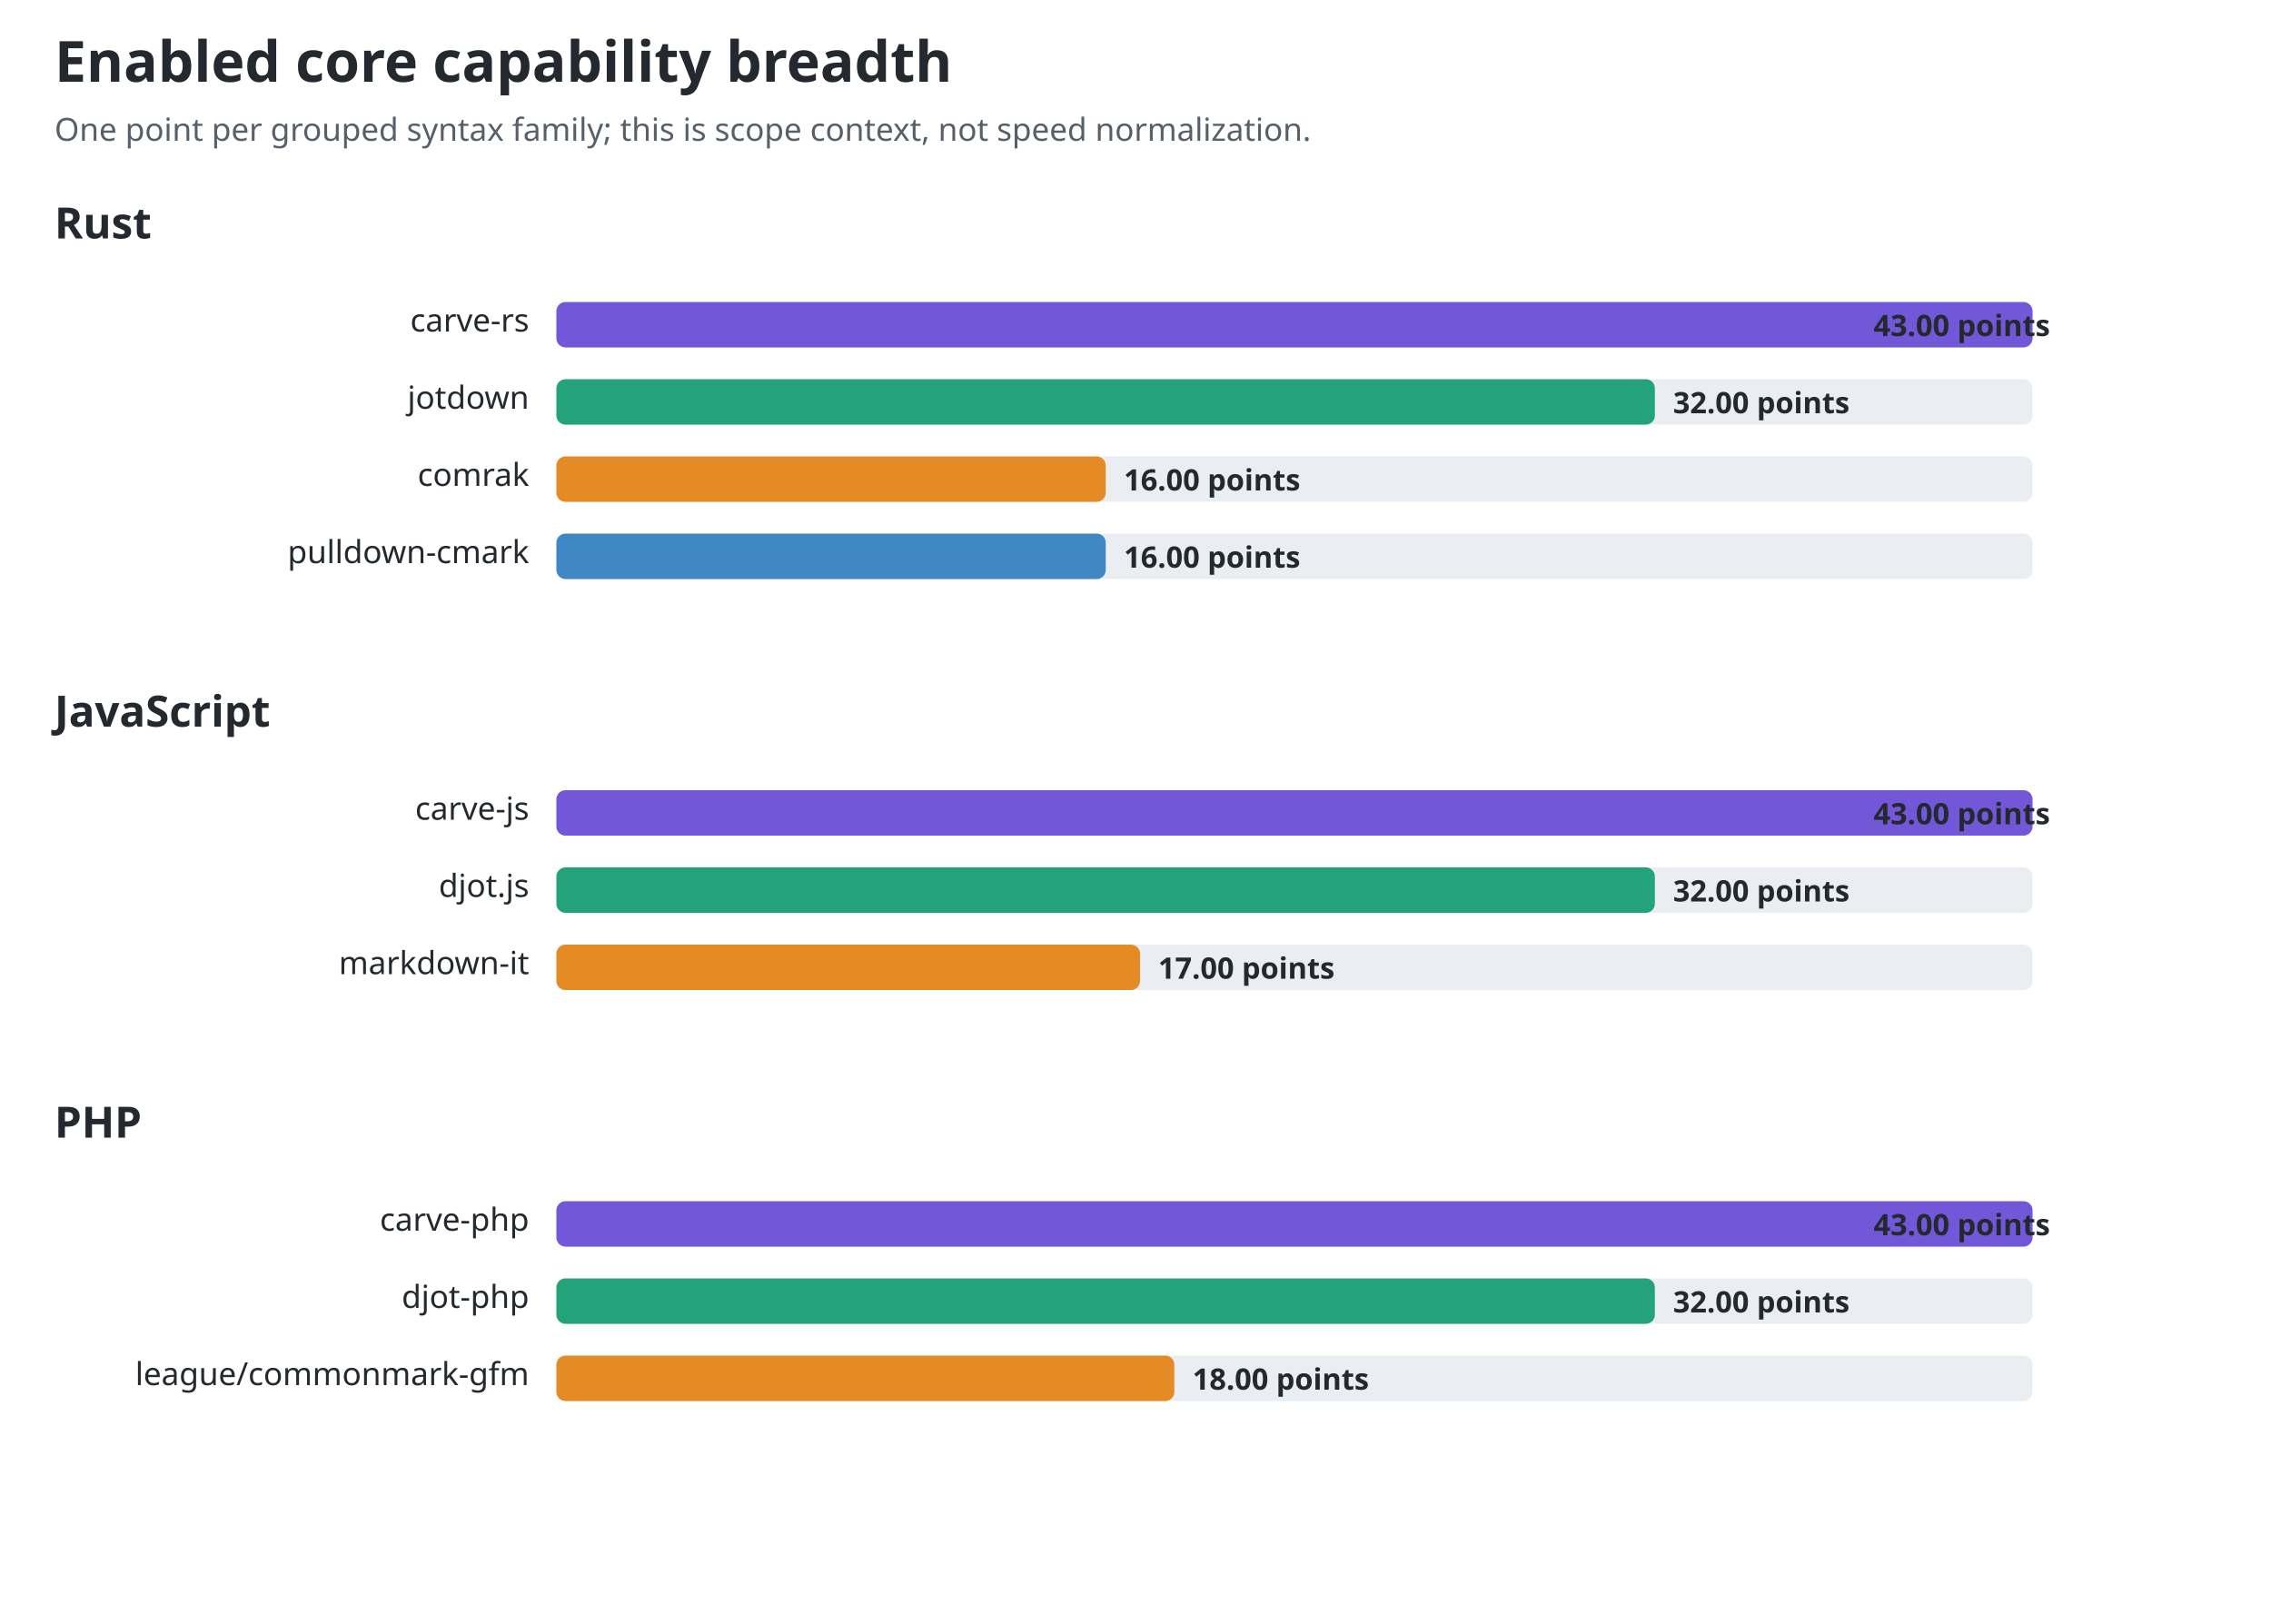
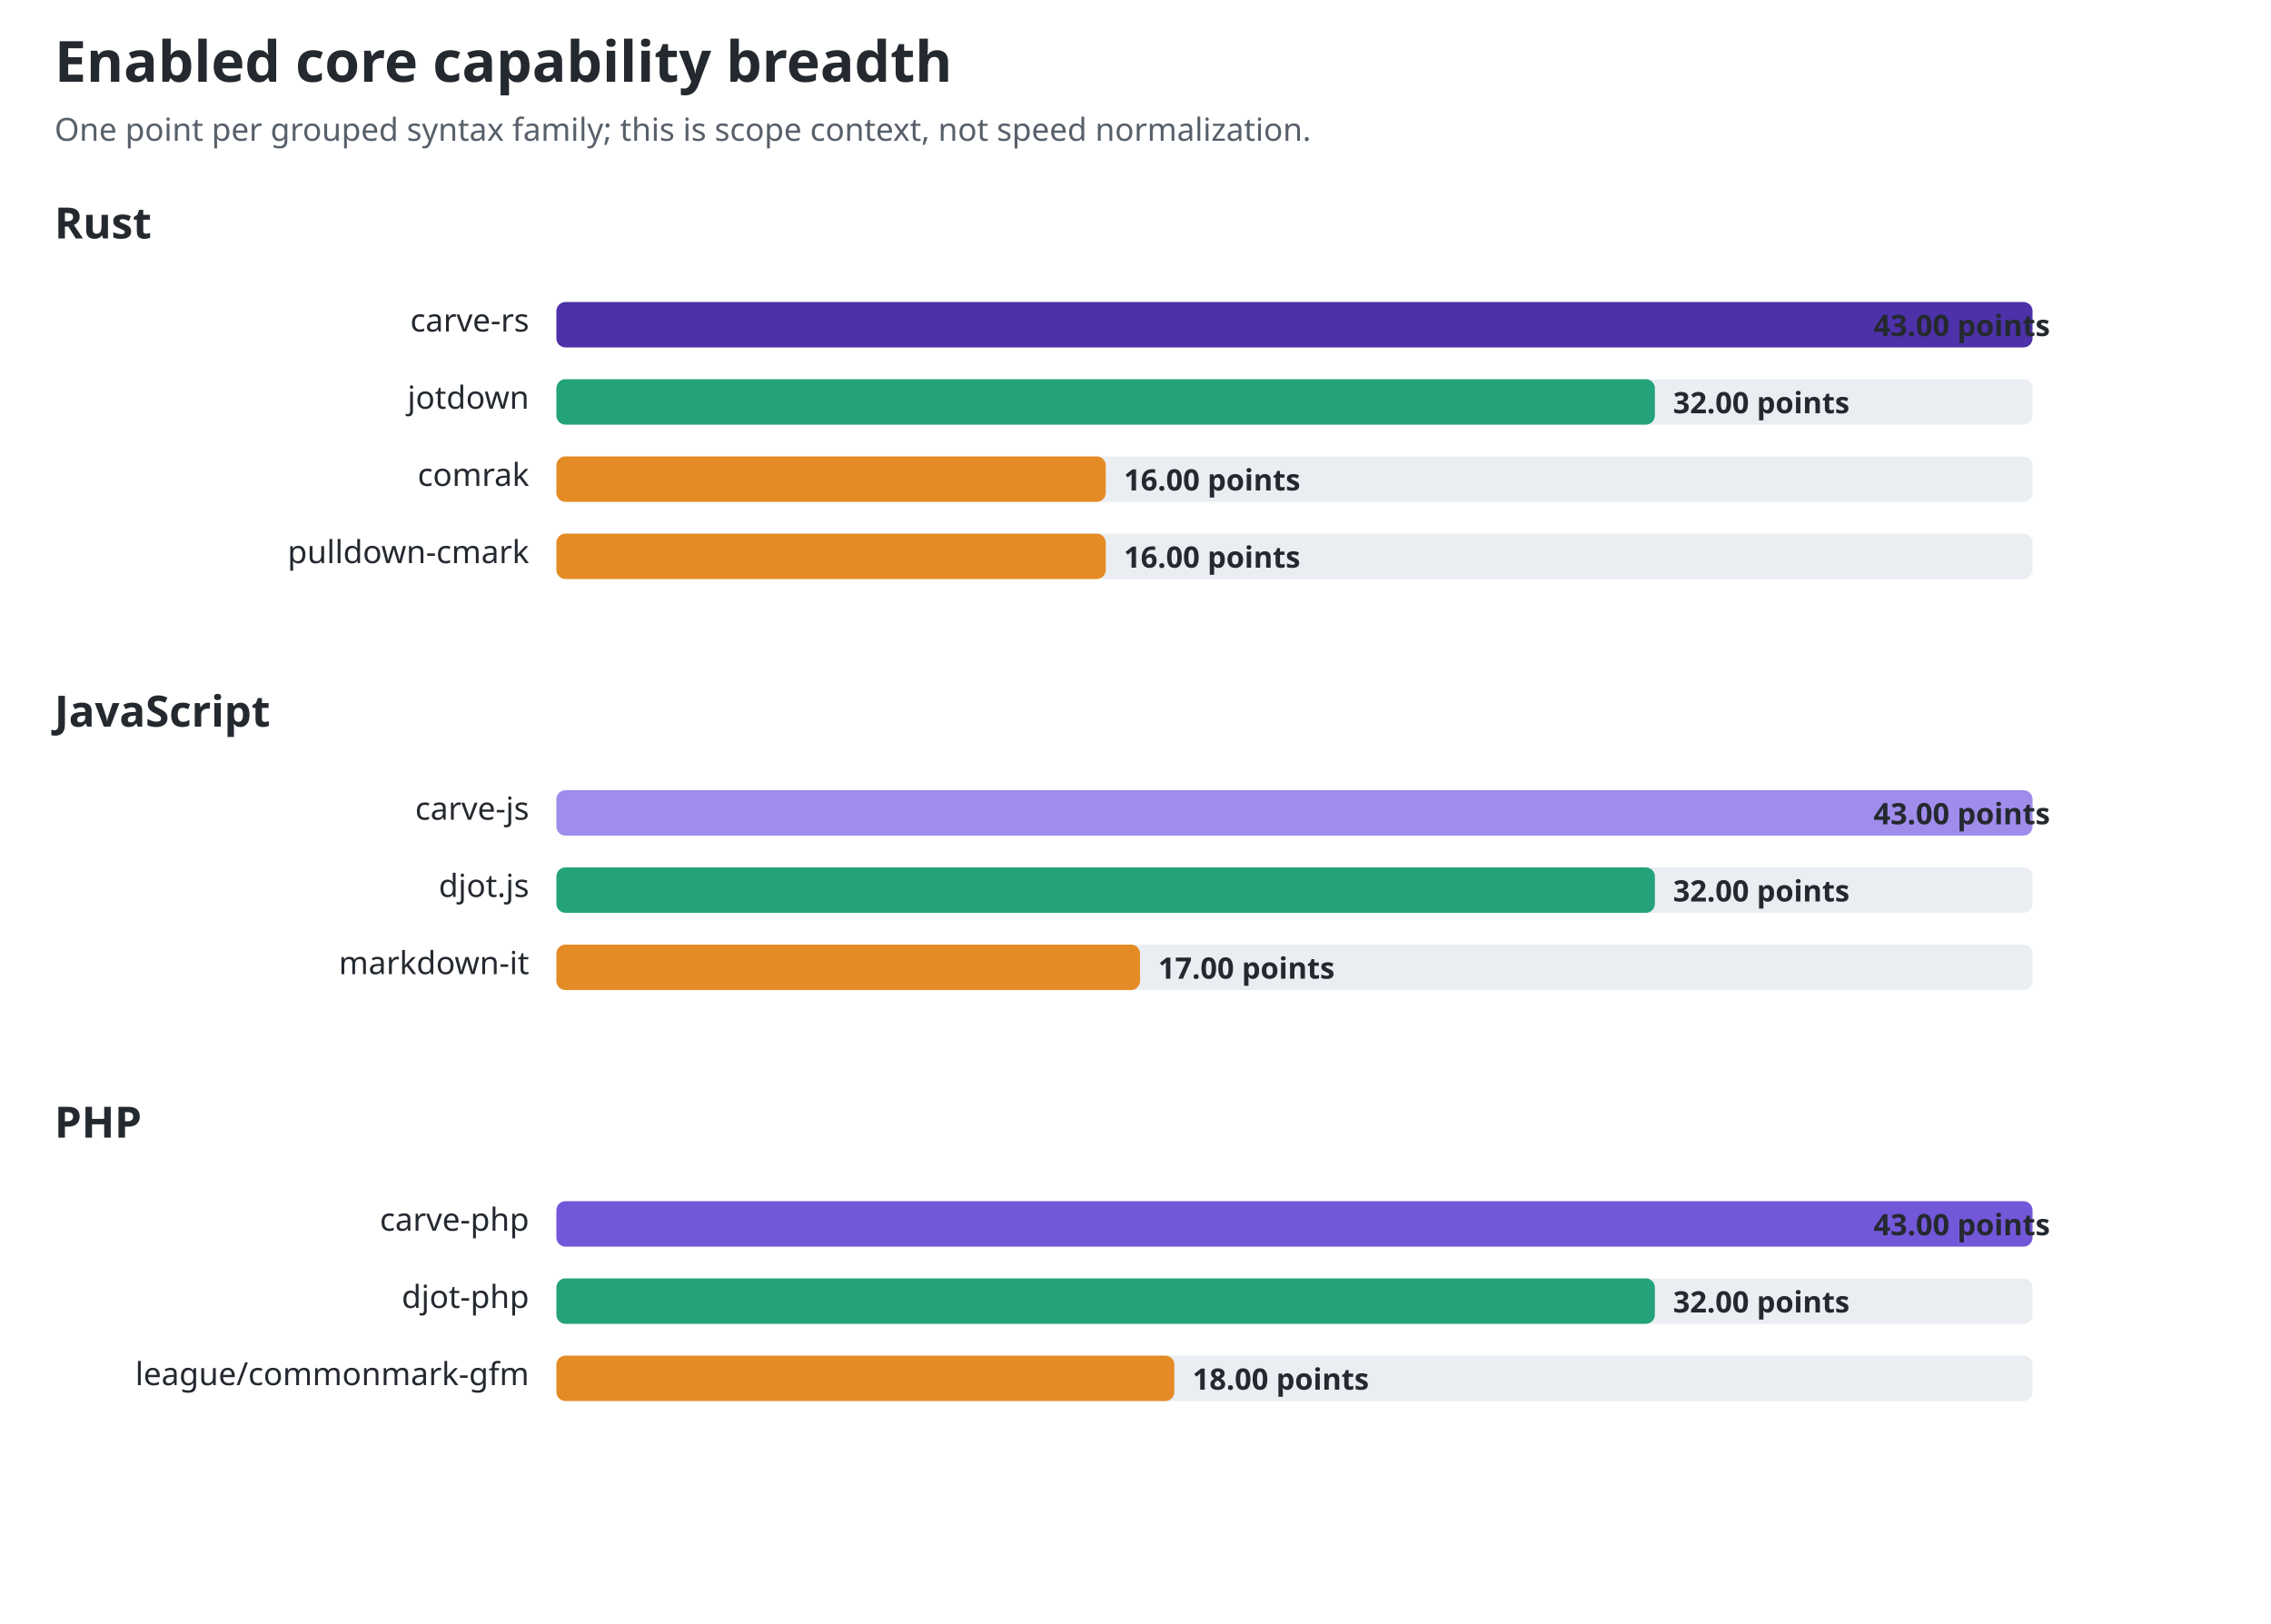
<svg xmlns="http://www.w3.org/2000/svg" width="1000" height="715" viewBox="0 0 1000 715" role="img" aria-labelledby="title desc">
  <style>text{font-family:ui-sans-serif,system-ui,sans-serif;fill:#24292f}.title{font-size:25px;font-weight:700}.sub{font-size:14px;fill:#57606a}.group{font-size:19px;font-weight:650}.label{font-size:14px}.value{font-size:13px;font-weight:650;fill:#24292f}.track{fill:#eaeef2}@media(prefers-color-scheme:dark){text,.value{fill:#f0f6fc}.sub{fill:#8c959f}.track{fill:#30363d}}</style>
  <text id="chart-title" class="title" x="24" y="36">Enabled core capability breadth</text>
  <text class="sub" x="24" y="62">One point per grouped syntax family; this is scope context, not speed normalization.</text>
  <text class="group" x="24" y="105">Rust</text>
  <text class="label" x="233" y="146" text-anchor="end">carve-rs</text>
  <rect class="track" x="245" y="133" width="650" height="20" rx="4" />
-   <rect x="245" y="133" width="650.0" height="20" rx="4" fill="#7357d9" />
+   <rect x="245" y="133" width="650.0" height="20" rx="4" fill="#4c31a8" />
  <text class="value" x="825" y="148">43.00 points</text>
  <text class="label" x="233" y="180" text-anchor="end">jotdown</text>
  <rect class="track" x="245" y="167" width="650" height="20" rx="4" />
  <rect x="245" y="167" width="483.7" height="20" rx="4" fill="#24a37a" />
  <text class="value" x="736.721" y="182">32.00 points</text>
  <text class="label" x="233" y="214" text-anchor="end">comrak</text>
  <rect class="track" x="245" y="201" width="650" height="20" rx="4" />
  <rect x="245" y="201" width="241.9" height="20" rx="4" fill="#e58b25" />
  <text class="value" x="494.86" y="216">16.00 points</text>
  <text class="label" x="233" y="248" text-anchor="end">pulldown-cmark</text>
  <rect class="track" x="245" y="235" width="650" height="20" rx="4" />
-   <rect x="245" y="235" width="241.9" height="20" rx="4" fill="#3f88c5" />
+   <rect x="245" y="235" width="241.9" height="20" rx="4" fill="#e58b25" />
  <text class="value" x="494.86" y="250">16.00 points</text>
  <text class="group" x="24" y="320">JavaScript</text>
  <text class="label" x="233" y="361" text-anchor="end">carve-js</text>
  <rect class="track" x="245" y="348" width="650" height="20" rx="4" />
-   <rect x="245" y="348" width="650.0" height="20" rx="4" fill="#7357d9" />
+   <rect x="245" y="348" width="650.0" height="20" rx="4" fill="#a08ceb" />
  <text class="value" x="825" y="363">43.00 points</text>
  <text class="label" x="233" y="395" text-anchor="end">djot.js</text>
  <rect class="track" x="245" y="382" width="650" height="20" rx="4" />
  <rect x="245" y="382" width="483.7" height="20" rx="4" fill="#24a37a" />
  <text class="value" x="736.721" y="397">32.00 points</text>
  <text class="label" x="233" y="429" text-anchor="end">markdown-it</text>
  <rect class="track" x="245" y="416" width="650" height="20" rx="4" />
  <rect x="245" y="416" width="257.0" height="20" rx="4" fill="#e58b25" />
  <text class="value" x="509.977" y="431">17.00 points</text>
  <text class="group" x="24" y="501">PHP</text>
  <text class="label" x="233" y="542" text-anchor="end">carve-php</text>
  <rect class="track" x="245" y="529" width="650" height="20" rx="4" />
  <rect x="245" y="529" width="650.0" height="20" rx="4" fill="#7357d9" />
  <text class="value" x="825" y="544">43.00 points</text>
  <text class="label" x="233" y="576" text-anchor="end">djot-php</text>
  <rect class="track" x="245" y="563" width="650" height="20" rx="4" />
  <rect x="245" y="563" width="483.7" height="20" rx="4" fill="#24a37a" />
  <text class="value" x="736.721" y="578">32.00 points</text>
  <text class="label" x="233" y="610" text-anchor="end">league/commonmark-gfm</text>
  <rect class="track" x="245" y="597" width="650" height="20" rx="4" />
  <rect x="245" y="597" width="272.1" height="20" rx="4" fill="#e58b25" />
  <text class="value" x="525.093" y="612">18.00 points</text>
</svg>
